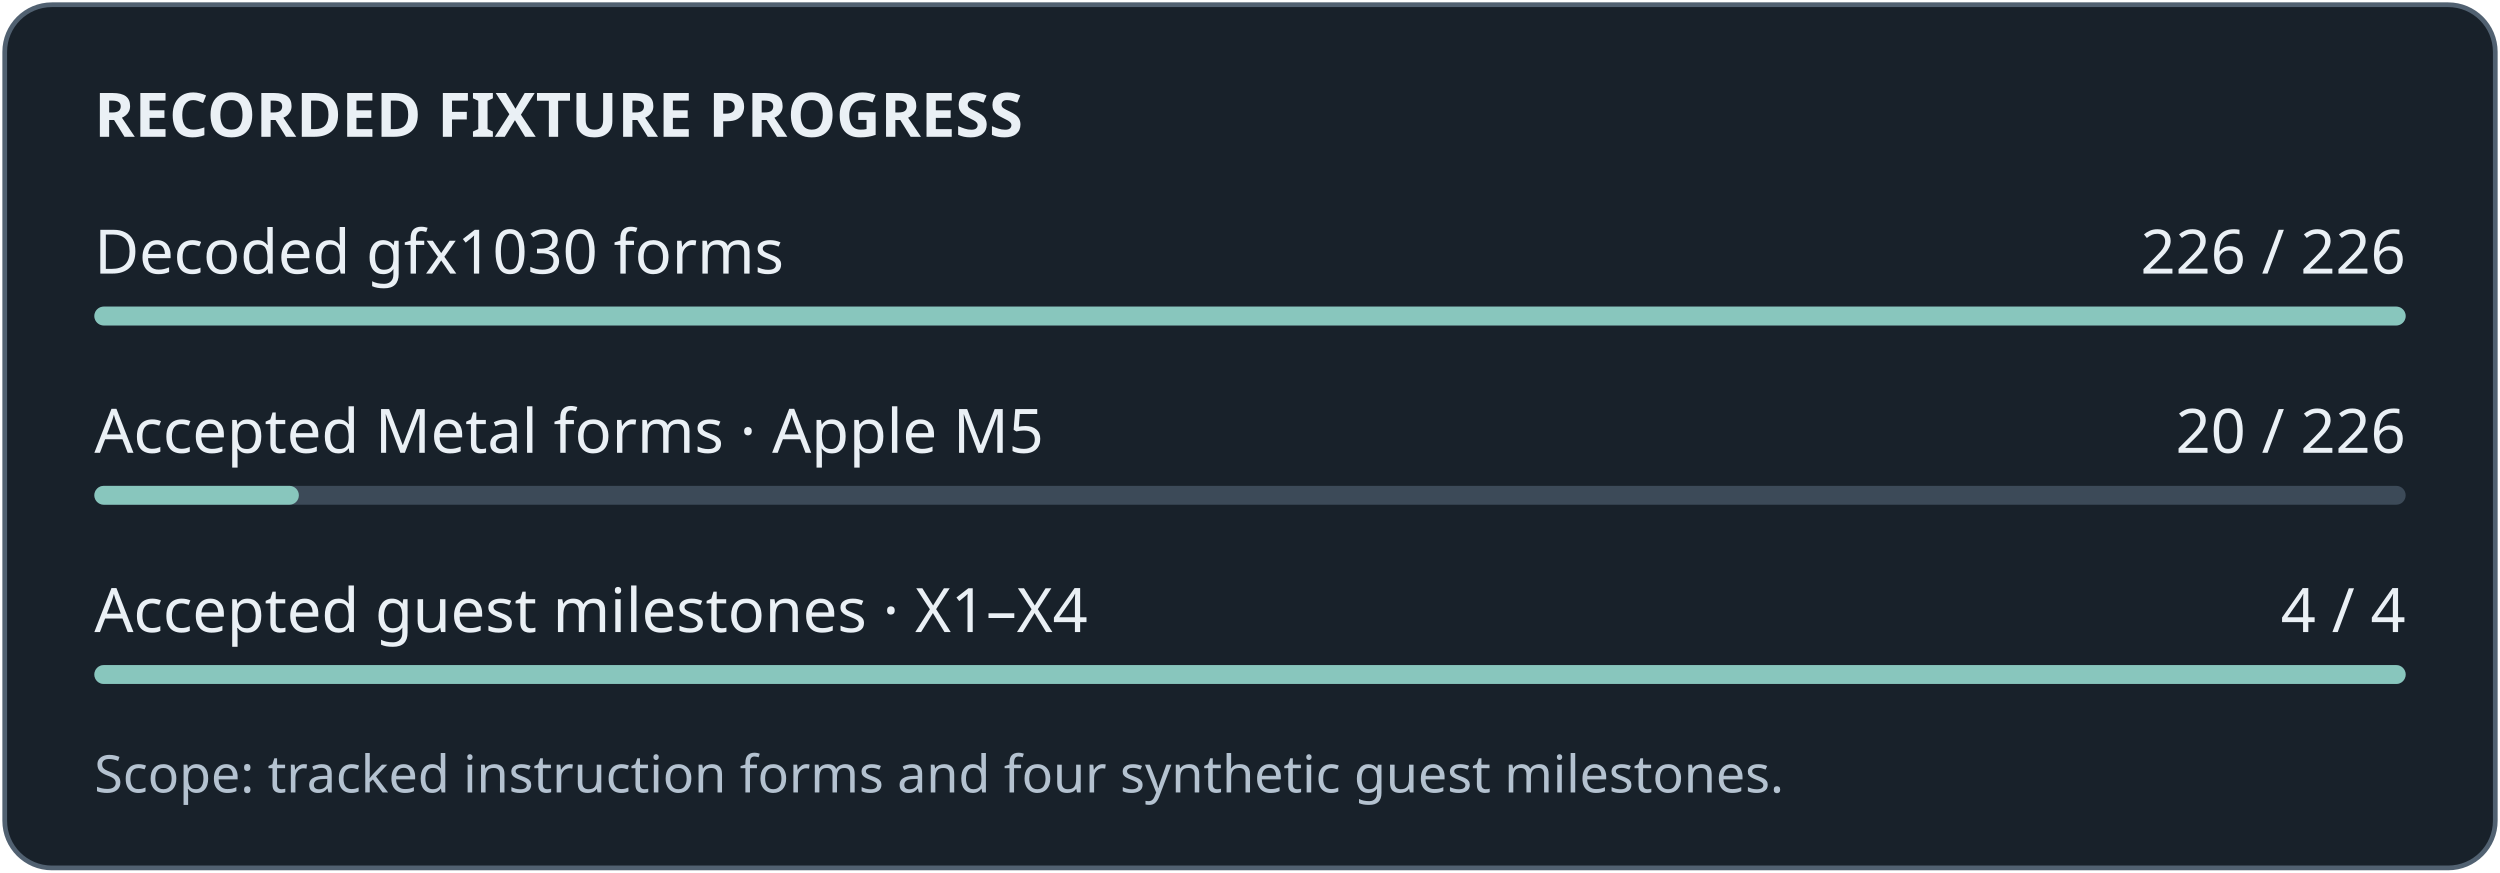
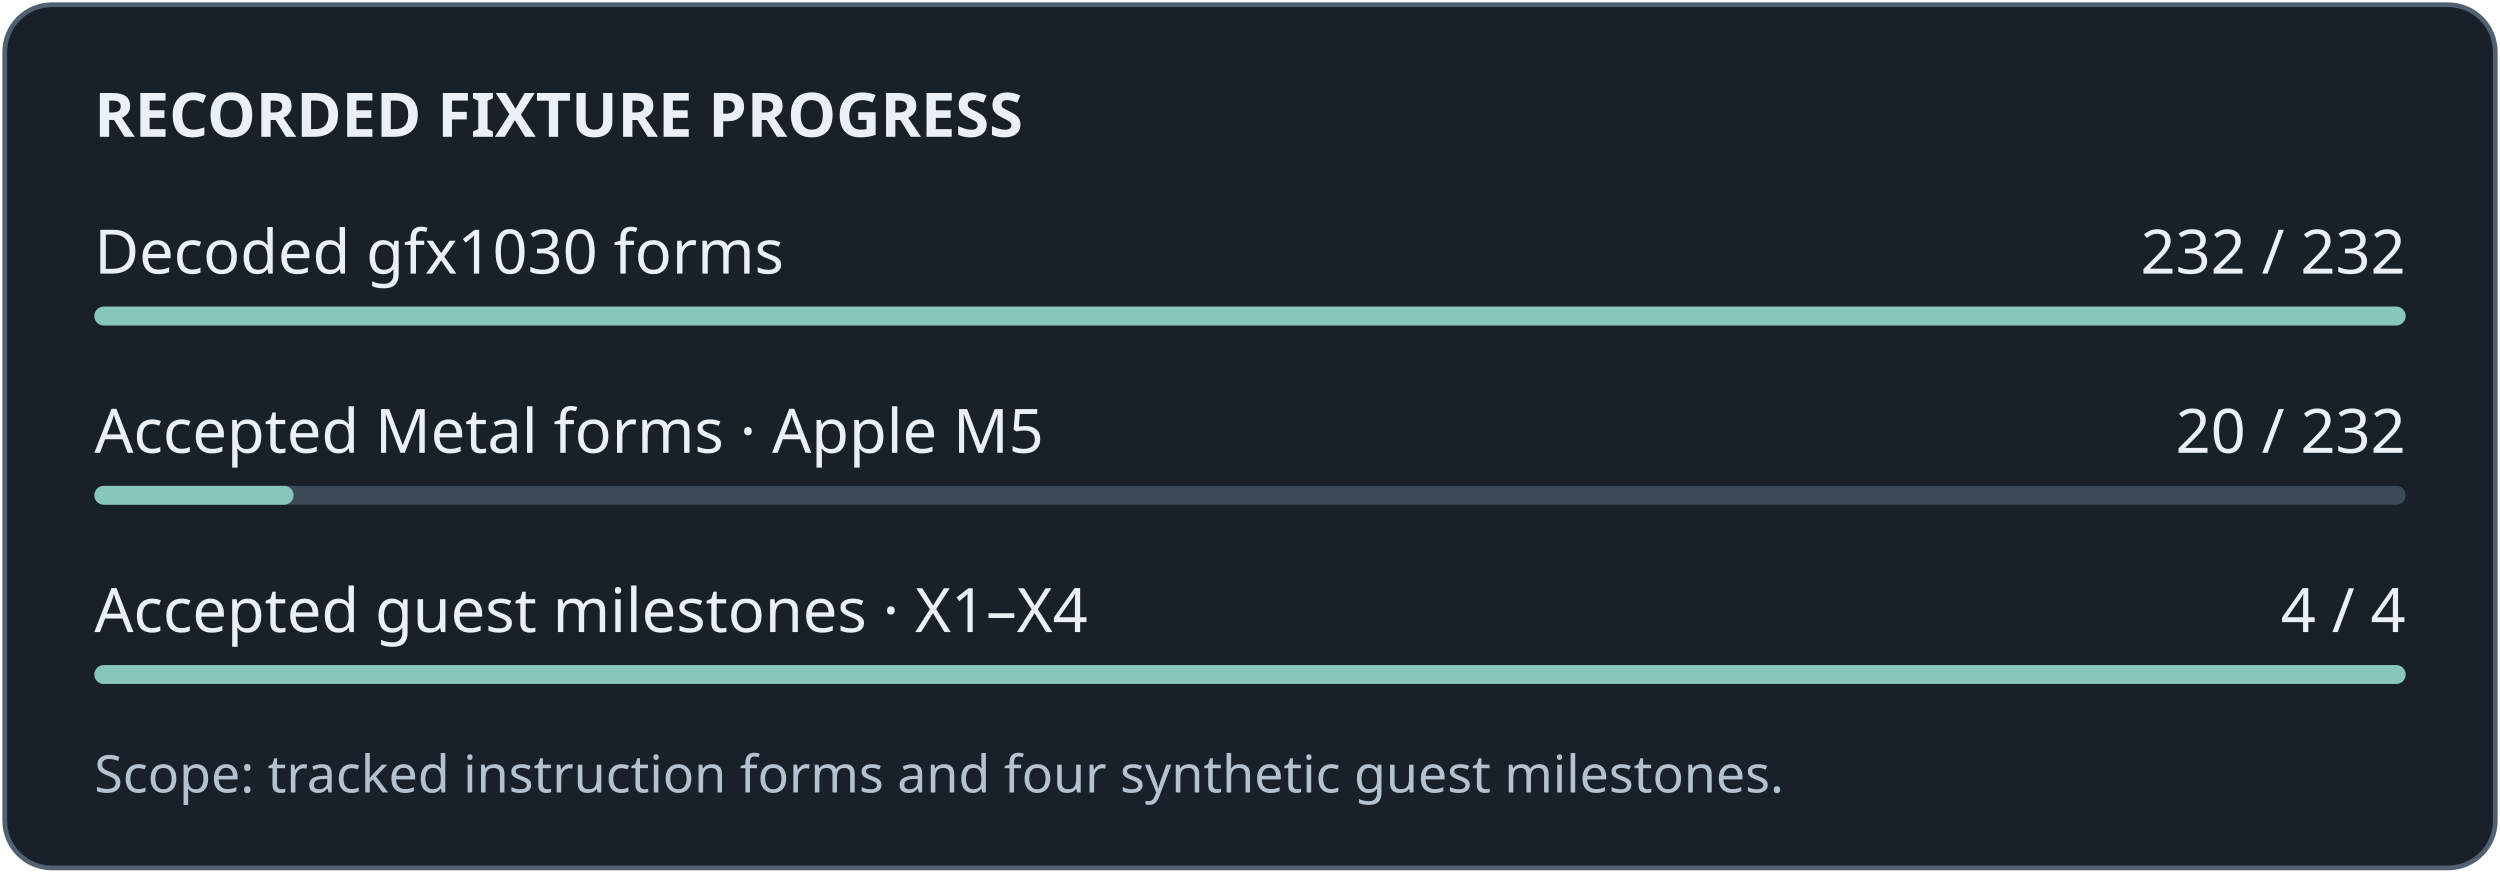
<svg xmlns="http://www.w3.org/2000/svg" width="530" height="185" viewBox="0 0 530 185" role="img" aria-labelledby="title description">
  <rect x="1" y="1" width="528" height="183" rx="10" fill="#18212a" stroke="#516171" />
  <g font-family="system-ui,sans-serif" fill="#eaf0f5">
    <text x="20" y="29" font-size="13" font-weight="700">RECORDED FIXTURE PROGRESS</text>
    <text x="20" y="58" font-size="13">Decoded gfx1030 forms</text>
-     <text x="510" y="58" font-size="13" text-anchor="end">226 / 226</text>
+     <text x="510" y="58" font-size="13" text-anchor="end">232 / 232</text>
    <rect x="20" y="65" width="490" height="4" rx="2" fill="#3c4a58" />
    <rect x="20" y="65" width="490.00" height="4" rx="2" fill="#88c6bd" />
    <text x="20" y="96" font-size="13">Accepted Metal forms · Apple M5</text>
-     <text x="510" y="96" font-size="13" text-anchor="end">20 / 226</text>
+     <text x="510" y="96" font-size="13" text-anchor="end">20 / 232</text>
    <rect x="20" y="103" width="490" height="4" rx="2" fill="#3c4a58" />
-     <rect x="20" y="103" width="43.36" height="4" rx="2" fill="#88c6bd" />
+     <rect x="20" y="103" width="42.24" height="4" rx="2" fill="#88c6bd" />
    <text x="20" y="134" font-size="13">Accepted guest milestones · X1–X4</text>
    <text x="510" y="134" font-size="13" text-anchor="end">4 / 4</text>
    <rect x="20" y="141" width="490" height="4" rx="2" fill="#3c4a58" />
    <rect x="20" y="141" width="490.00" height="4" rx="2" fill="#88c6bd" />
    <text x="20" y="168" font-size="11" fill="#b4c2d0">Scope: tracked instruction forms and four synthetic guest milestones.</text>
  </g>
</svg>
